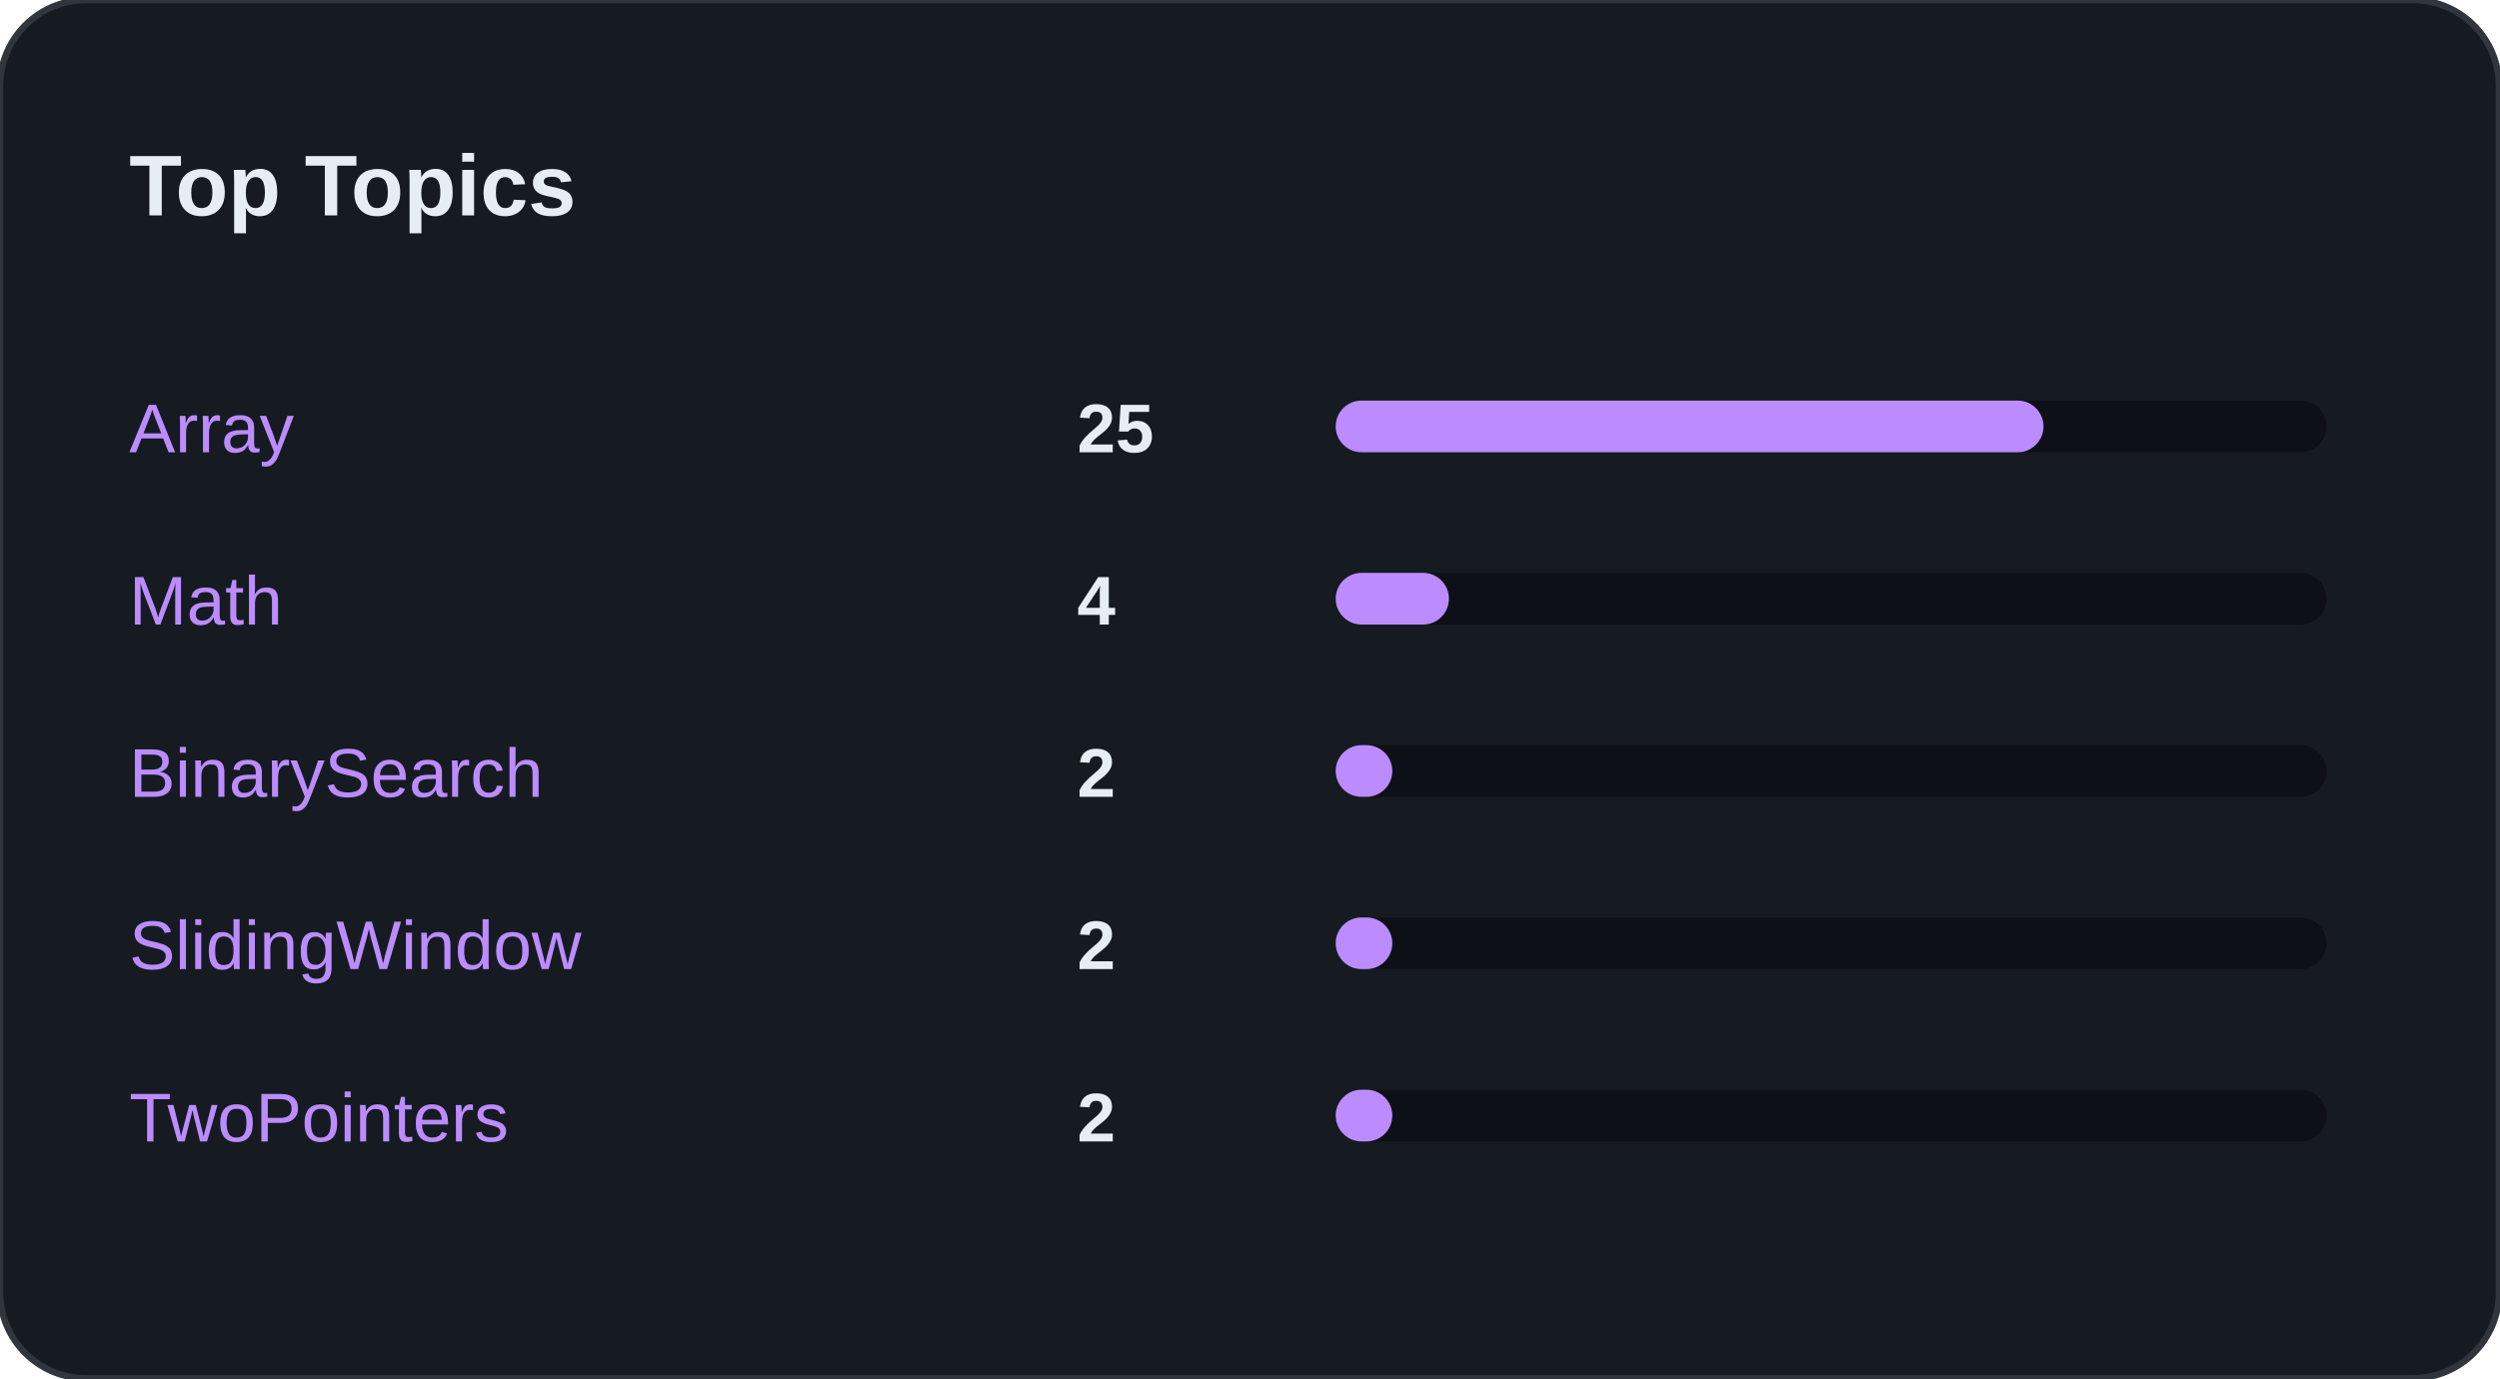
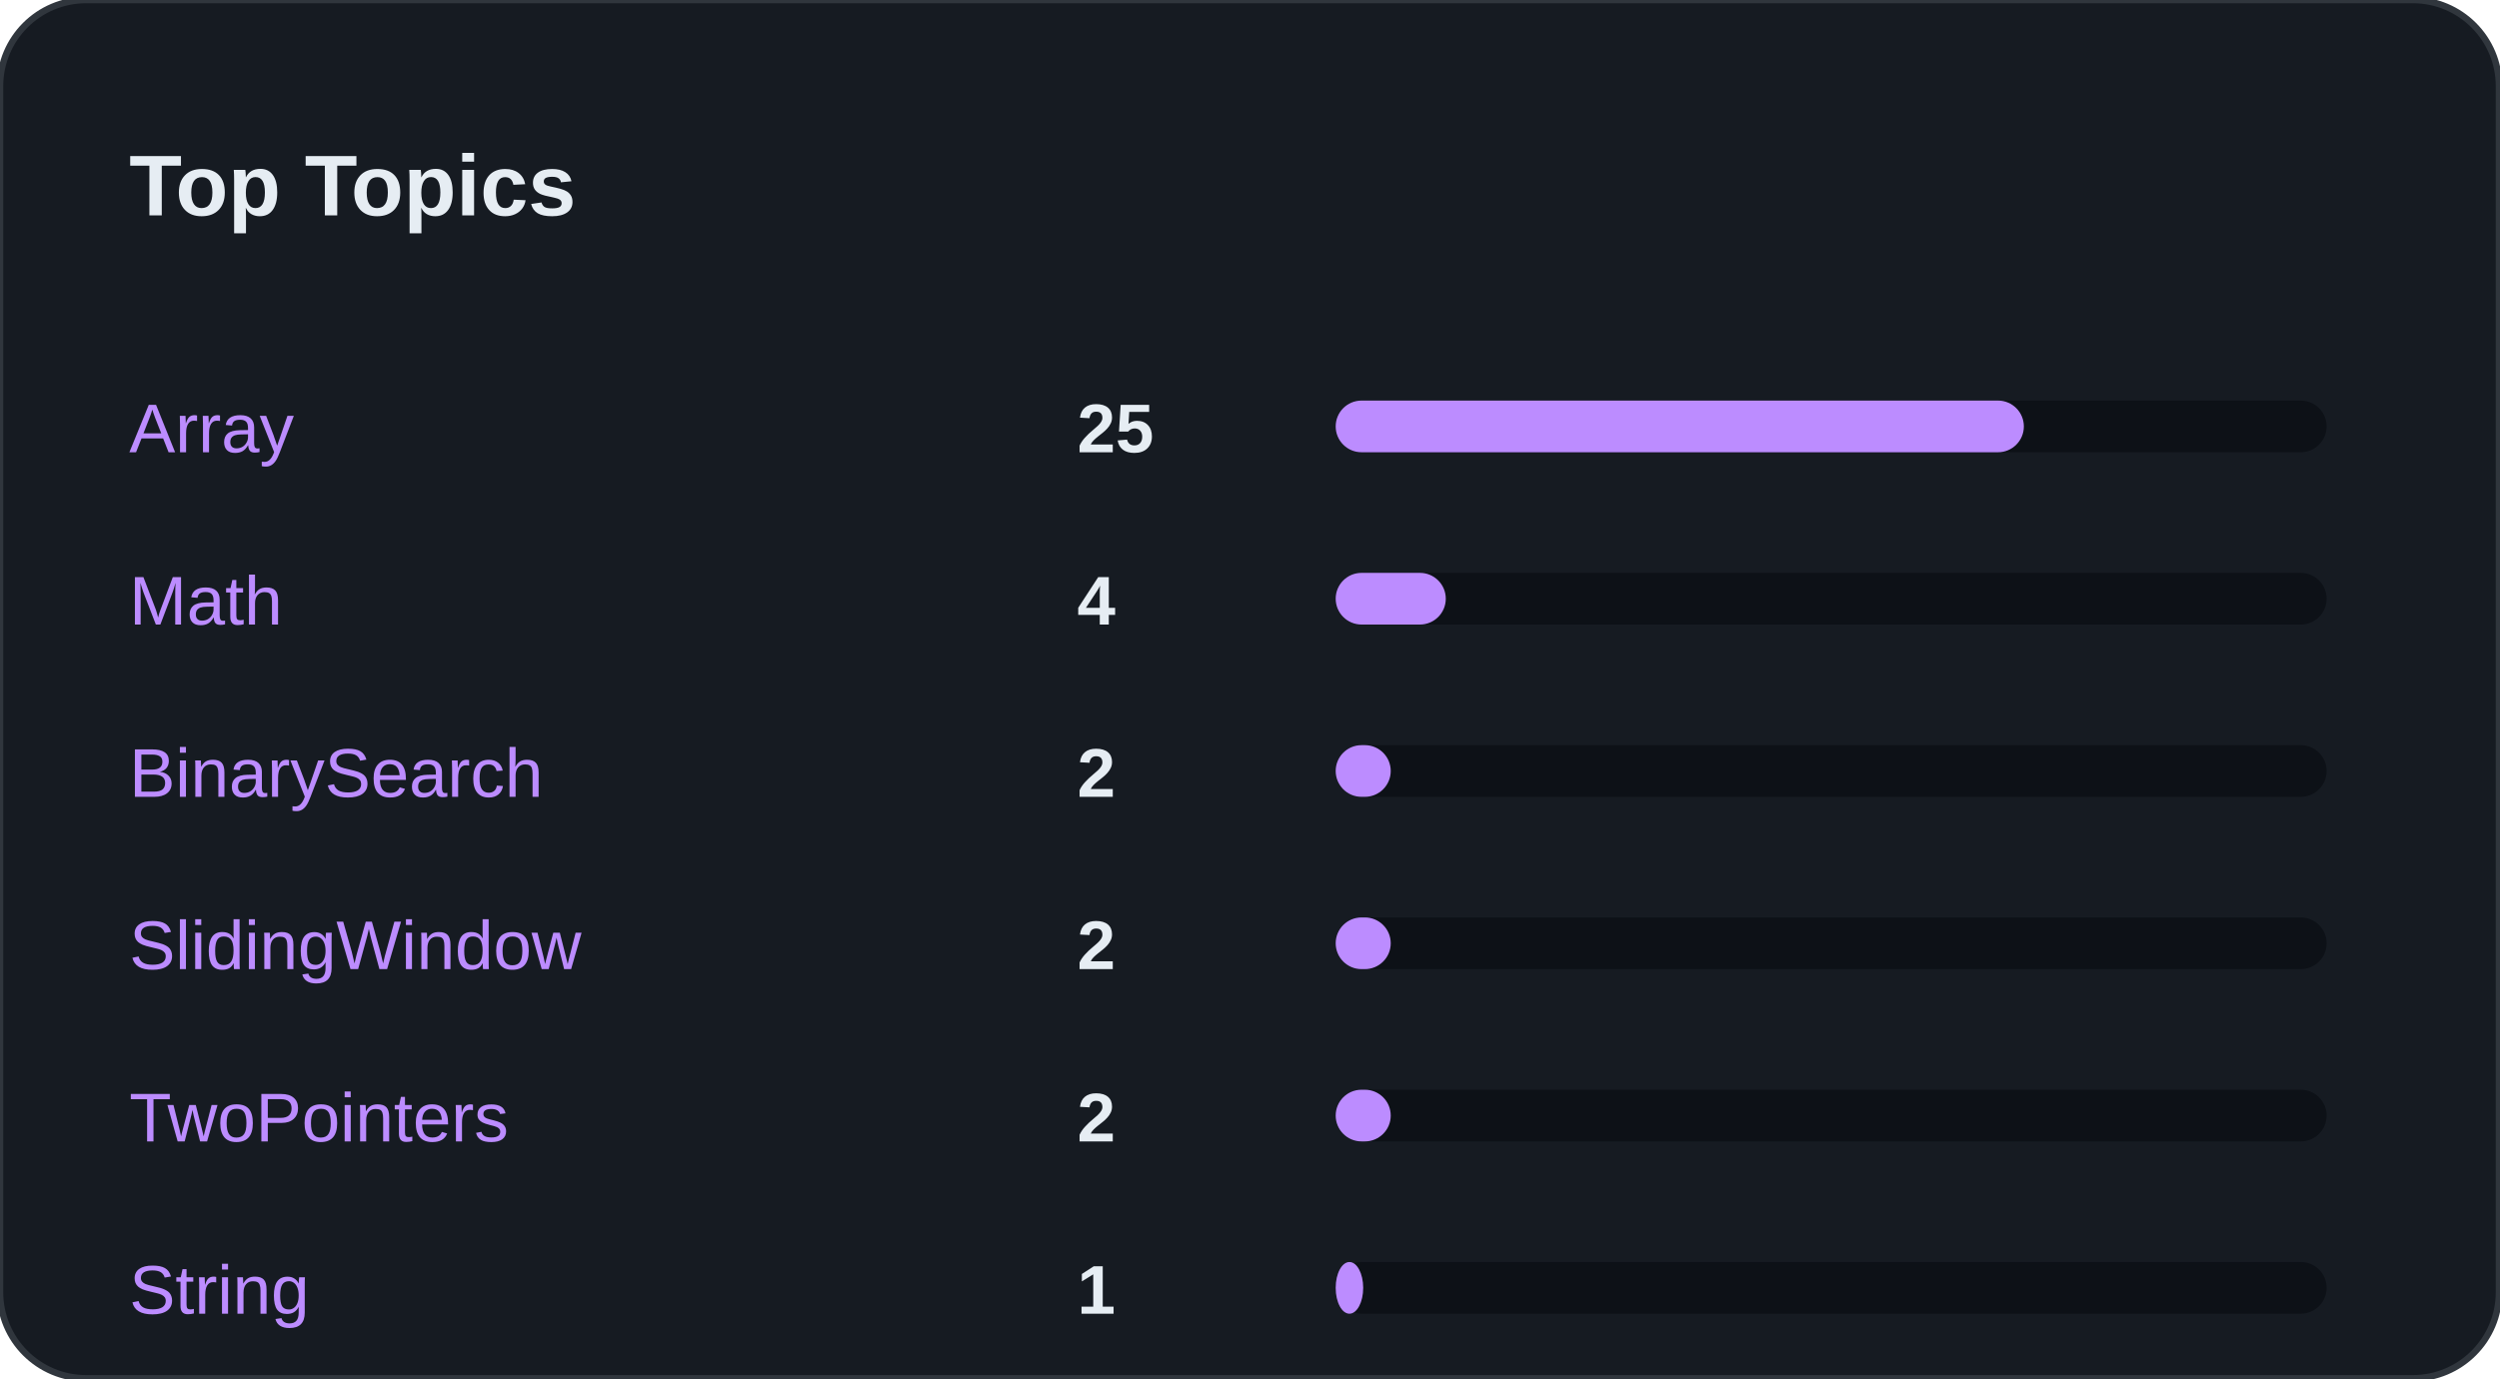
<svg xmlns="http://www.w3.org/2000/svg" width="100%" viewBox="0 0 580 320" preserveAspectRatio="xMidYMid meet">
  <rect width="580" height="320" rx="20" fill="#161B22" stroke="#30363D" stroke-width="1.5" />
  <text x="30" y="50" font-family="Segoe UI, Arial, sans-serif" font-size="20" font-weight="bold" fill="#E6EDF3">Top Topics</text>
  <text x="30" y="105" font-family="Segoe UI, Arial, sans-serif" font-size="16" fill="#BC8CFF">Array</text>
  <text x="250" y="105" font-family="Segoe UI, Arial, sans-serif" font-size="16" font-weight="bold" fill="#E6EDF3">25</text>
  <rect x="310" y="93" width="230" height="12" rx="6" fill="#0D1117" />
-   <rect x="310" y="93" width="164.286" height="12" rx="6" fill="#BC8CFF" />
+   <rect x="310" y="93" width="159.722" height="12" rx="6" fill="#BC8CFF" />
  <text x="30" y="145" font-family="Segoe UI, Arial, sans-serif" font-size="16" fill="#BC8CFF">Math</text>
  <text x="250" y="145" font-family="Segoe UI, Arial, sans-serif" font-size="16" font-weight="bold" fill="#E6EDF3">4</text>
  <rect x="310" y="133" width="230" height="12" rx="6" fill="#0D1117" />
-   <rect x="310" y="133" width="26.286" height="12" rx="6" fill="#BC8CFF" />
+   <rect x="310" y="133" width="25.556" height="12" rx="6" fill="#BC8CFF" />
  <text x="30" y="185" font-family="Segoe UI, Arial, sans-serif" font-size="16" fill="#BC8CFF">BinarySearch</text>
  <text x="250" y="185" font-family="Segoe UI, Arial, sans-serif" font-size="16" font-weight="bold" fill="#E6EDF3">2</text>
  <rect x="310" y="173" width="230" height="12" rx="6" fill="#0D1117" />
-   <rect x="310" y="173" width="13.143" height="12" rx="6" fill="#BC8CFF" />
+   <rect x="310" y="173" width="12.778" height="12" rx="6" fill="#BC8CFF" />
  <text x="30" y="225" font-family="Segoe UI, Arial, sans-serif" font-size="16" fill="#BC8CFF">SlidingWindow</text>
  <text x="250" y="225" font-family="Segoe UI, Arial, sans-serif" font-size="16" font-weight="bold" fill="#E6EDF3">2</text>
  <rect x="310" y="213" width="230" height="12" rx="6" fill="#0D1117" />
-   <rect x="310" y="213" width="13.143" height="12" rx="6" fill="#BC8CFF" />
+   <rect x="310" y="213" width="12.778" height="12" rx="6" fill="#BC8CFF" />
  <text x="30" y="265" font-family="Segoe UI, Arial, sans-serif" font-size="16" fill="#BC8CFF">TwoPointers</text>
  <text x="250" y="265" font-family="Segoe UI, Arial, sans-serif" font-size="16" font-weight="bold" fill="#E6EDF3">2</text>
  <rect x="310" y="253" width="230" height="12" rx="6" fill="#0D1117" />
-   <rect x="310" y="253" width="13.143" height="12" rx="6" fill="#BC8CFF" />
+   <rect x="310" y="253" width="12.778" height="12" rx="6" fill="#BC8CFF" />
+   <text x="30" y="305" font-family="Segoe UI, Arial, sans-serif" font-size="16" fill="#BC8CFF">String</text>
+   <text x="250" y="305" font-family="Segoe UI, Arial, sans-serif" font-size="16" font-weight="bold" fill="#E6EDF3">1</text>
+   <rect x="310" y="293" width="230" height="12" rx="6" fill="#0D1117" />
+   <rect x="310" y="293" width="6.389" height="12" rx="6" fill="#BC8CFF" />
</svg>
